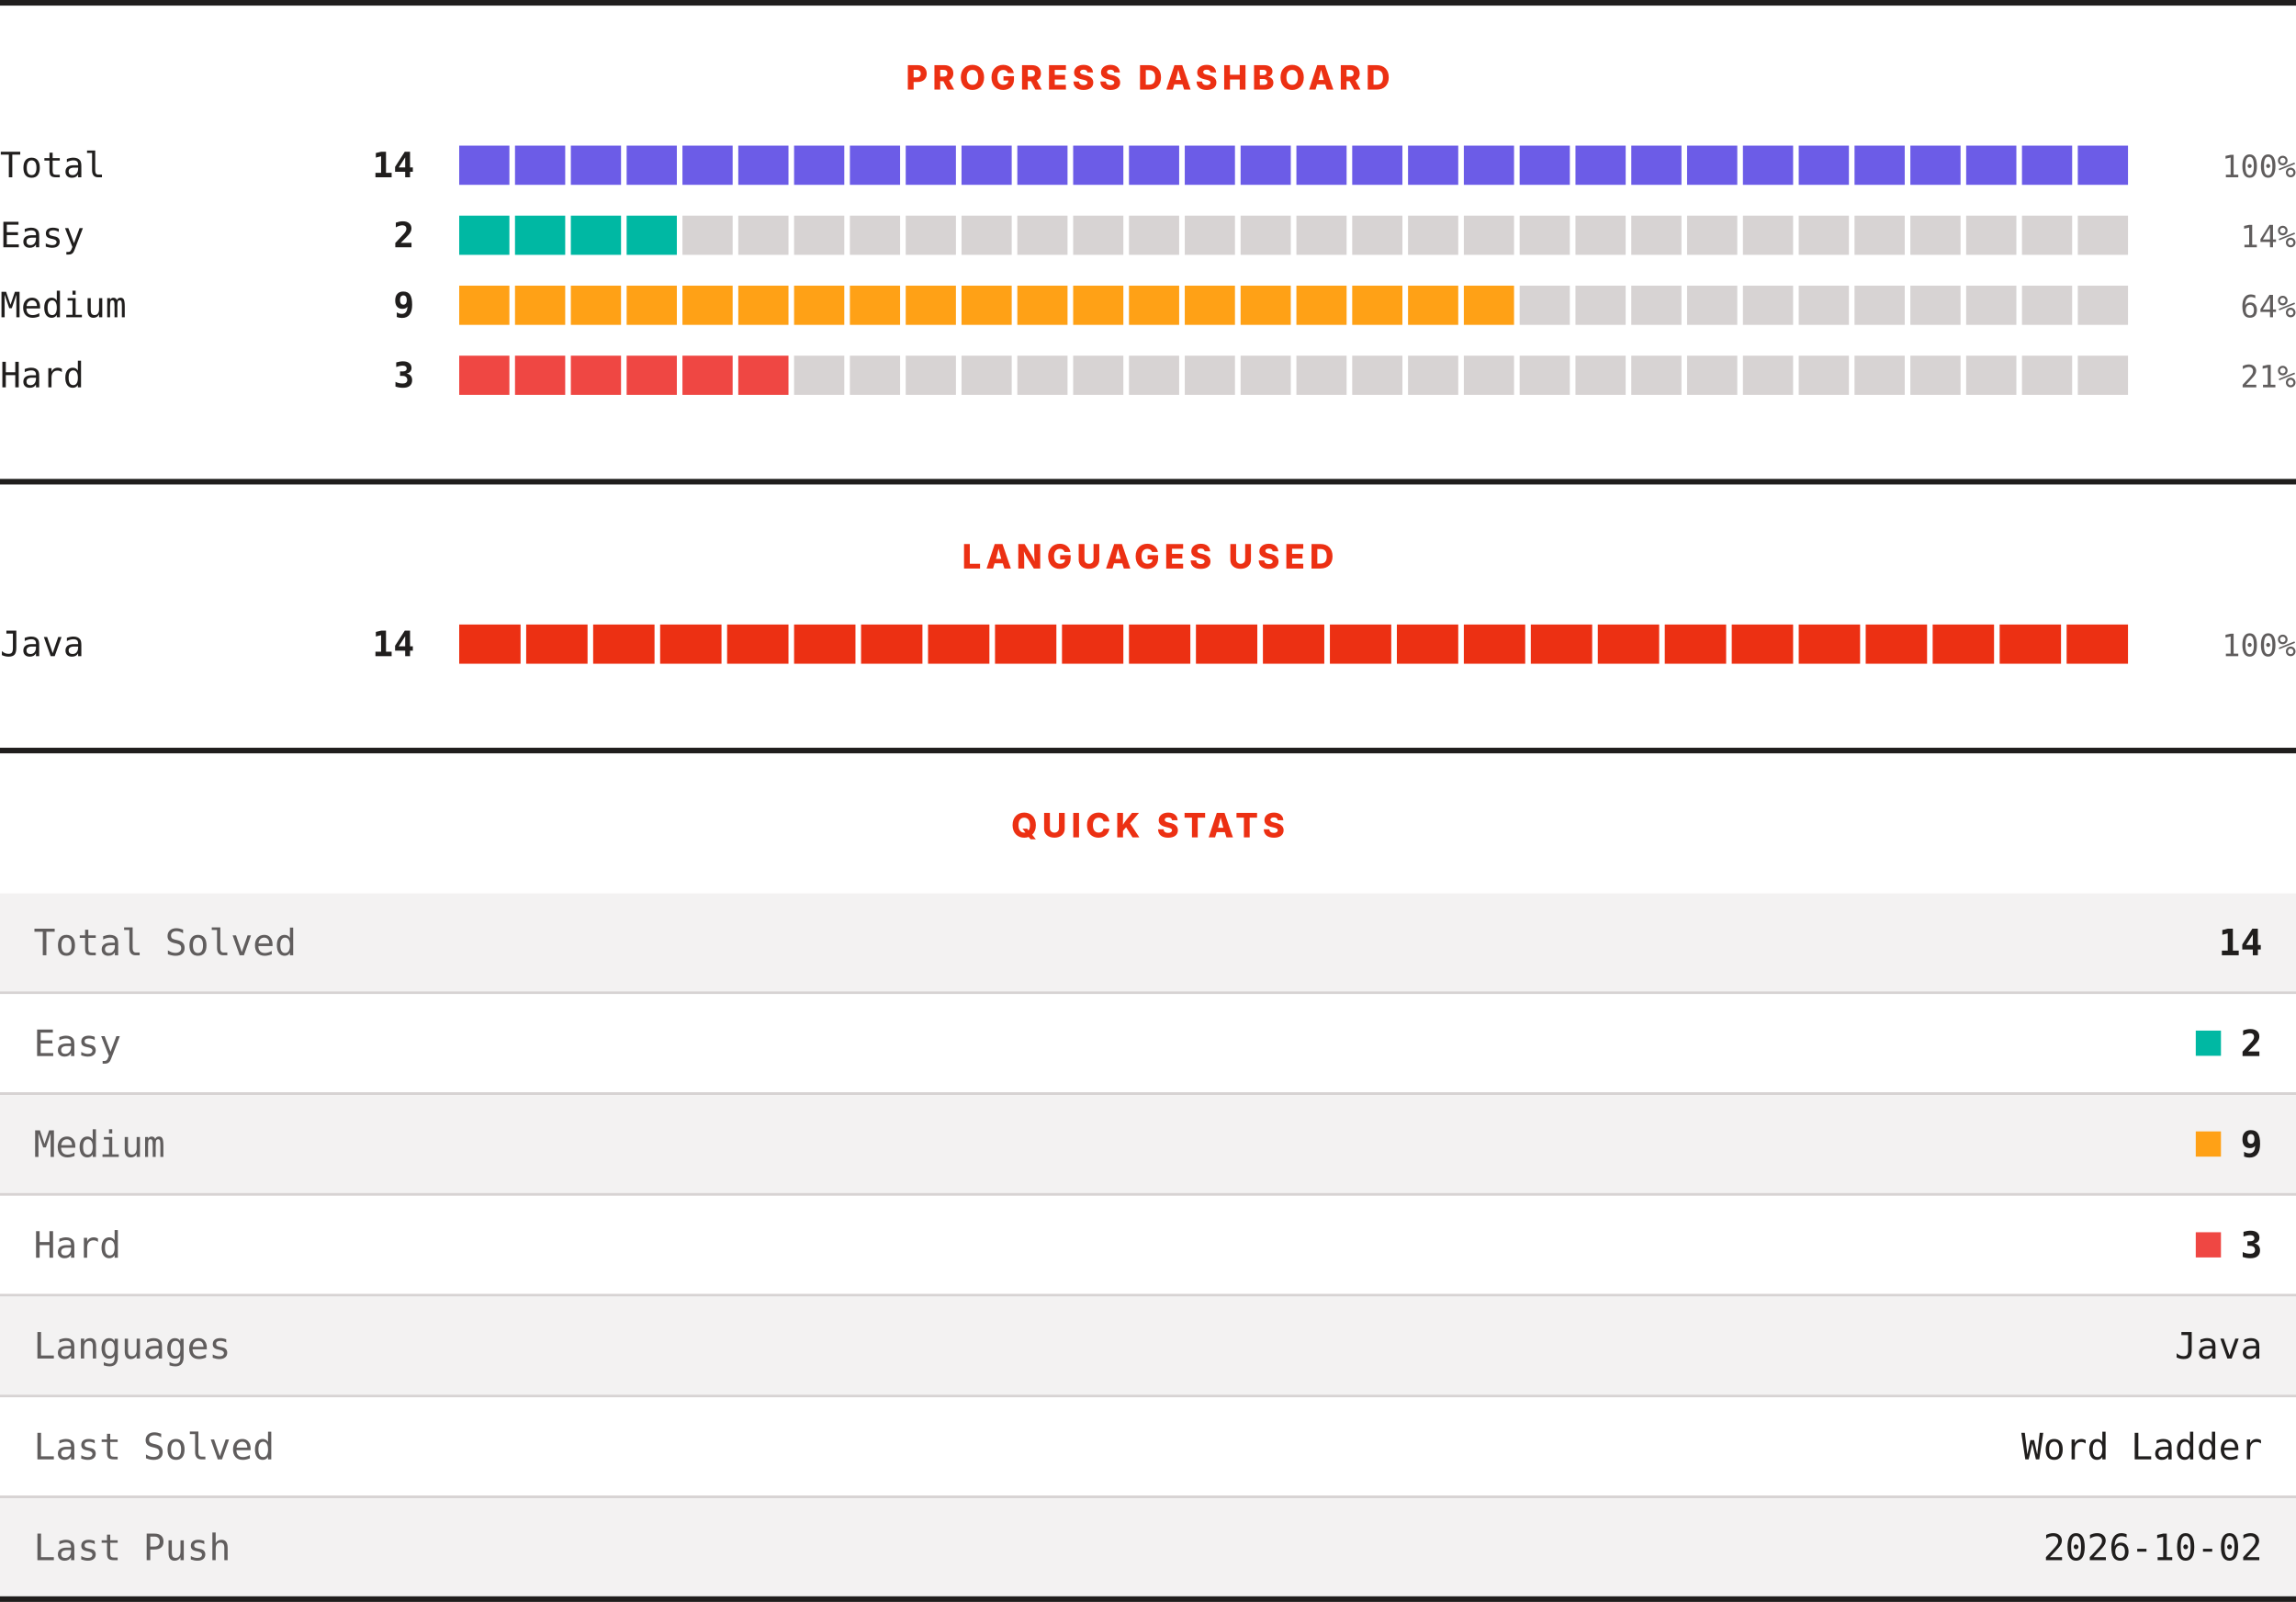
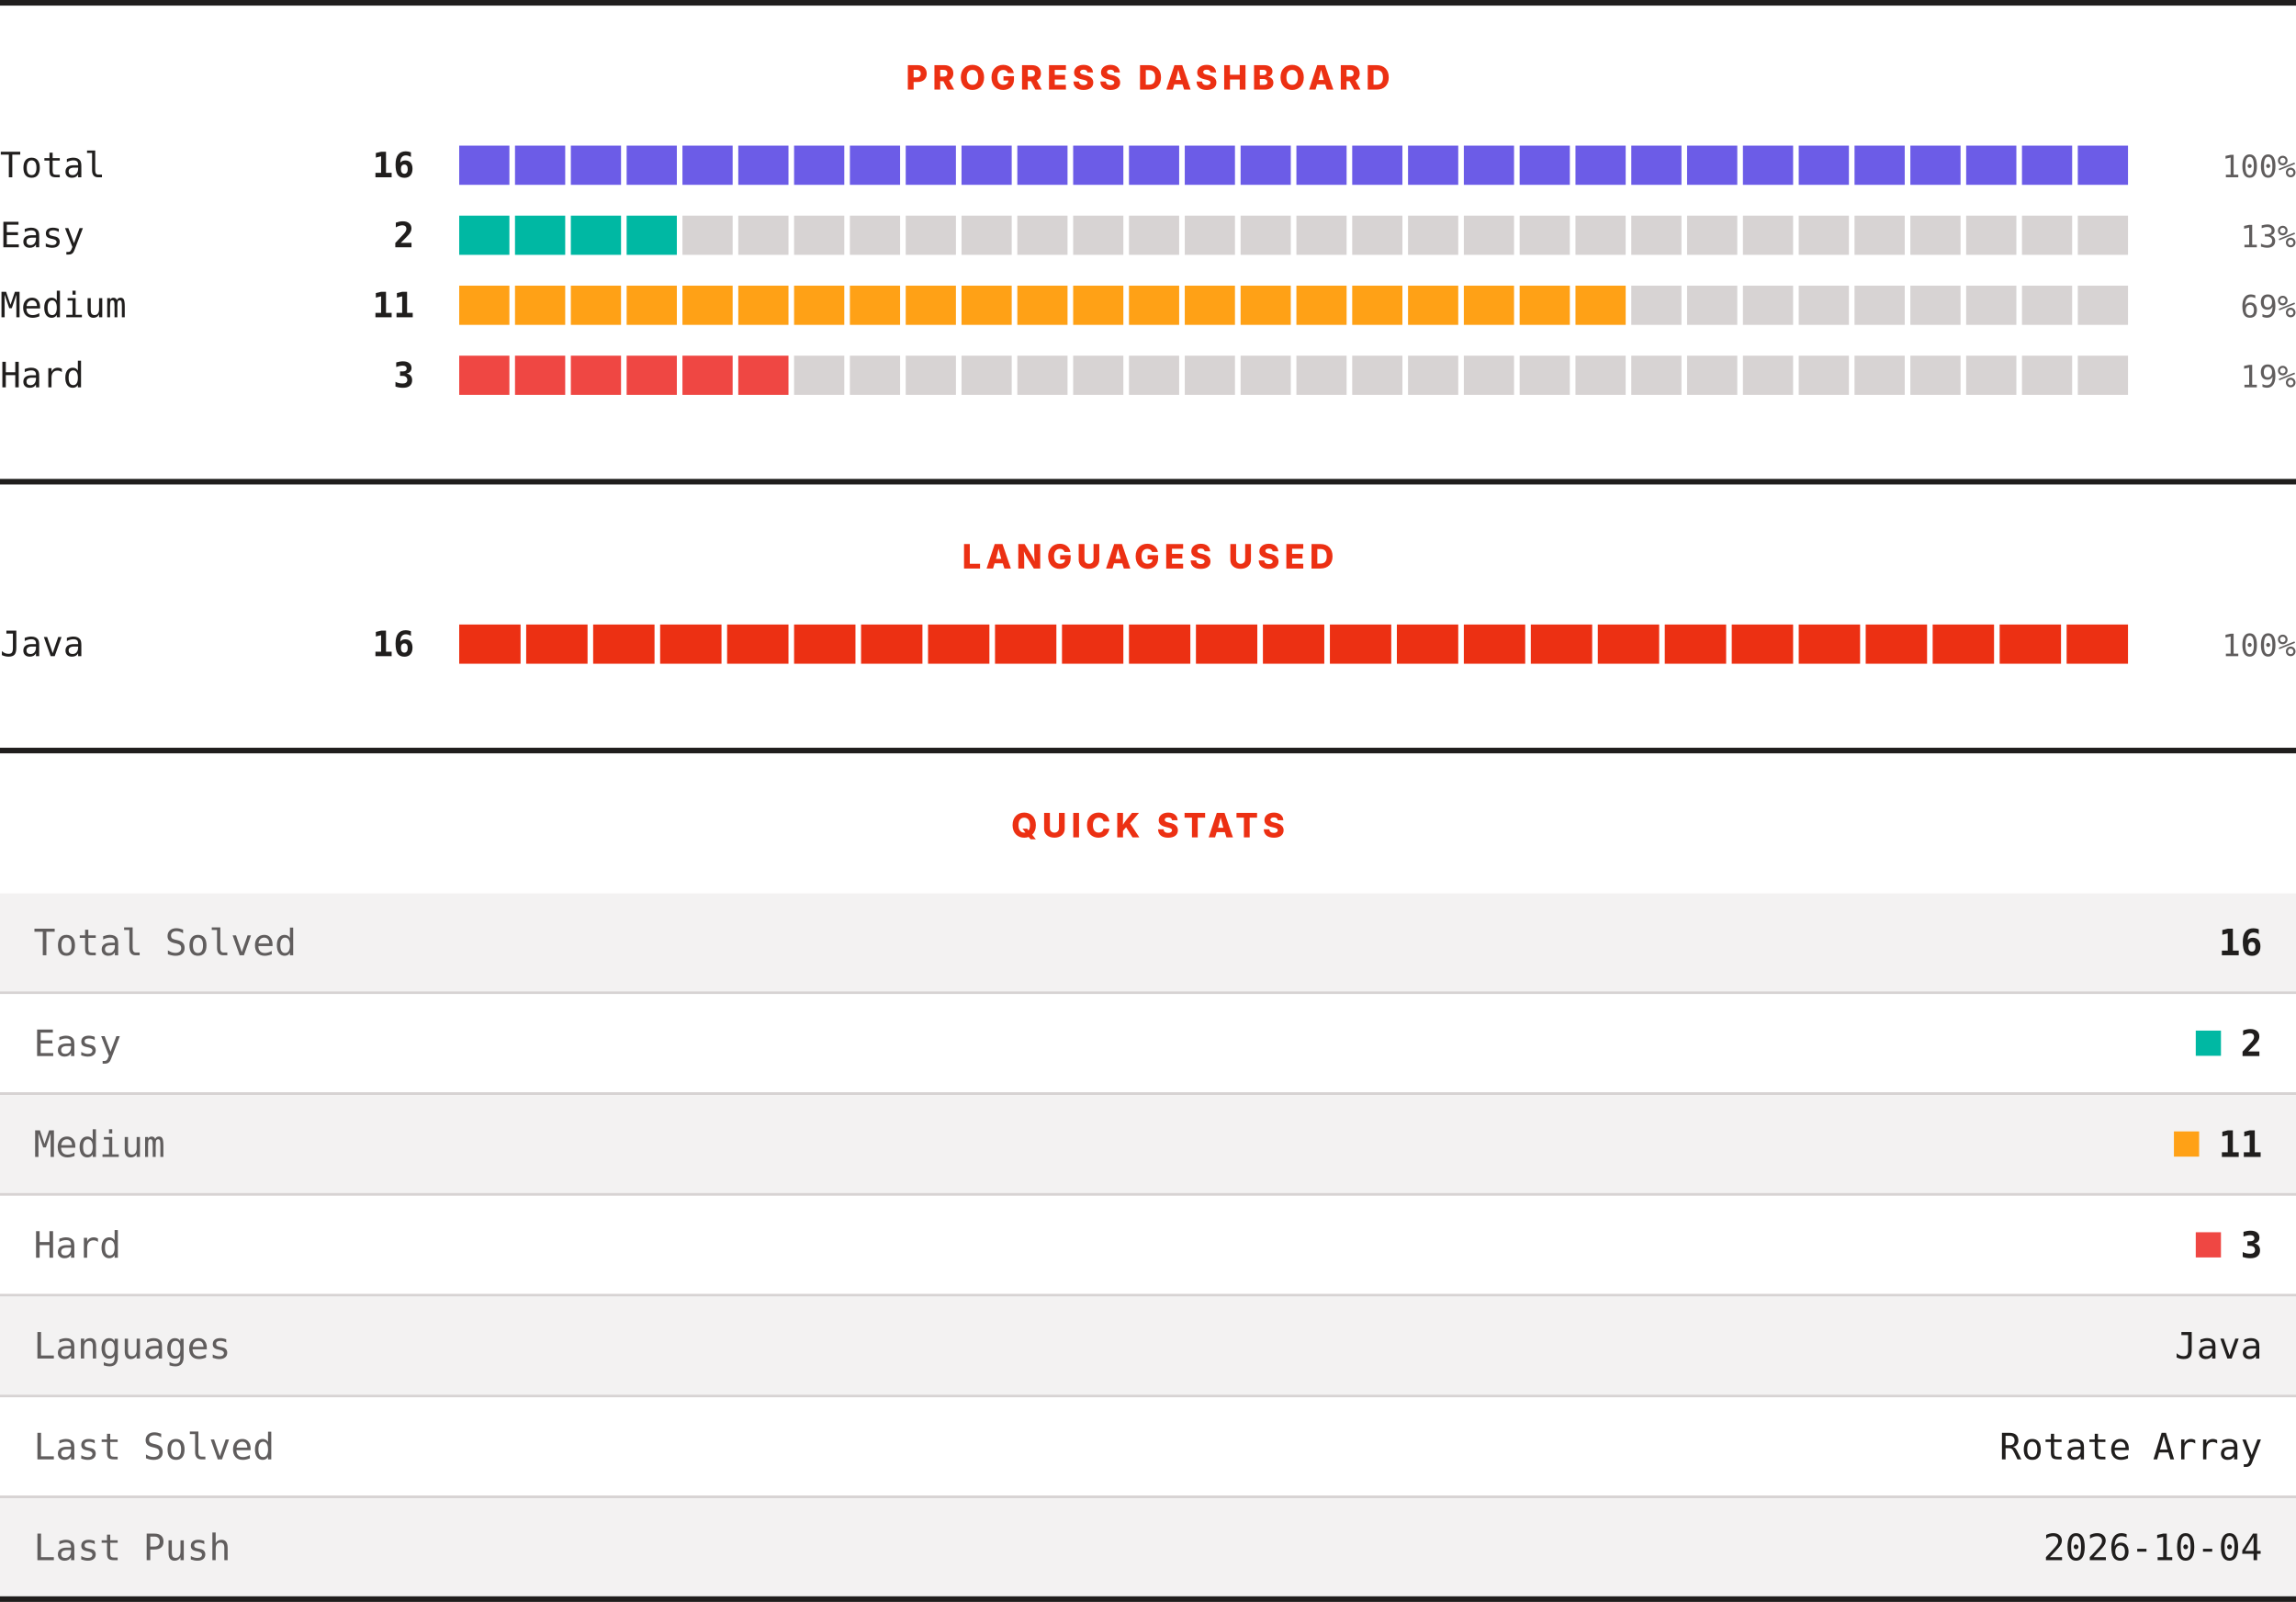
<svg xmlns="http://www.w3.org/2000/svg" width="820" height="572" viewBox="0 0 820 572" role="img" aria-label="LeetCode progress, languages and quick stats">
  <rect width="820" height="572" fill="#ffffff" />
  <rect x="0" y="0" width="820" height="2" fill="#201e1d" />
  <text x="410" y="32" text-anchor="middle" font-family="Archivo, system-ui, -apple-system, Segoe UI, sans-serif" font-size="12" font-weight="800" letter-spacing="1.68" fill="#ec3013">PROGRESS DASHBOARD</text>
  <text x="0" y="63.3" font-family="ui-monospace, SFMono-Regular, Menlo, Consolas, monospace" font-size="12.5" fill="#201e1d">Total</text>
-   <text x="148" y="63.3" text-anchor="end" font-family="ui-monospace, SFMono-Regular, Menlo, Consolas, monospace" font-size="12.5" font-weight="700" fill="#201e1d">14</text>
+   <text x="148" y="63.3" text-anchor="end" font-family="ui-monospace, SFMono-Regular, Menlo, Consolas, monospace" font-size="12.5" font-weight="700" fill="#201e1d">16</text>
  <rect x="164.00" y="52" width="17.93" height="14" fill="#6c5ce7" />
  <rect x="183.93" y="52" width="17.93" height="14" fill="#6c5ce7" />
  <rect x="203.87" y="52" width="17.93" height="14" fill="#6c5ce7" />
  <rect x="223.80" y="52" width="17.93" height="14" fill="#6c5ce7" />
  <rect x="243.73" y="52" width="17.93" height="14" fill="#6c5ce7" />
  <rect x="263.67" y="52" width="17.93" height="14" fill="#6c5ce7" />
  <rect x="283.60" y="52" width="17.93" height="14" fill="#6c5ce7" />
  <rect x="303.53" y="52" width="17.93" height="14" fill="#6c5ce7" />
  <rect x="323.47" y="52" width="17.93" height="14" fill="#6c5ce7" />
  <rect x="343.40" y="52" width="17.93" height="14" fill="#6c5ce7" />
  <rect x="363.33" y="52" width="17.93" height="14" fill="#6c5ce7" />
  <rect x="383.27" y="52" width="17.93" height="14" fill="#6c5ce7" />
  <rect x="403.20" y="52" width="17.93" height="14" fill="#6c5ce7" />
  <rect x="423.13" y="52" width="17.93" height="14" fill="#6c5ce7" />
  <rect x="443.07" y="52" width="17.93" height="14" fill="#6c5ce7" />
  <rect x="463.00" y="52" width="17.93" height="14" fill="#6c5ce7" />
  <rect x="482.93" y="52" width="17.93" height="14" fill="#6c5ce7" />
  <rect x="502.87" y="52" width="17.93" height="14" fill="#6c5ce7" />
  <rect x="522.80" y="52" width="17.93" height="14" fill="#6c5ce7" />
  <rect x="542.73" y="52" width="17.93" height="14" fill="#6c5ce7" />
  <rect x="562.67" y="52" width="17.93" height="14" fill="#6c5ce7" />
  <rect x="582.60" y="52" width="17.93" height="14" fill="#6c5ce7" />
  <rect x="602.53" y="52" width="17.93" height="14" fill="#6c5ce7" />
  <rect x="622.47" y="52" width="17.93" height="14" fill="#6c5ce7" />
  <rect x="642.40" y="52" width="17.93" height="14" fill="#6c5ce7" />
  <rect x="662.33" y="52" width="17.93" height="14" fill="#6c5ce7" />
  <rect x="682.27" y="52" width="17.93" height="14" fill="#6c5ce7" />
  <rect x="702.20" y="52" width="17.93" height="14" fill="#6c5ce7" />
  <rect x="722.13" y="52" width="17.93" height="14" fill="#6c5ce7" />
  <rect x="742.07" y="52" width="17.93" height="14" fill="#6c5ce7" />
  <text x="820" y="63.3" text-anchor="end" font-family="ui-monospace, SFMono-Regular, Menlo, Consolas, monospace" font-size="11" fill="#605d5d">100%</text>
  <text x="0" y="88.3" font-family="ui-monospace, SFMono-Regular, Menlo, Consolas, monospace" font-size="12.5" fill="#201e1d">Easy</text>
  <text x="148" y="88.3" text-anchor="end" font-family="ui-monospace, SFMono-Regular, Menlo, Consolas, monospace" font-size="12.5" font-weight="700" fill="#201e1d">2</text>
  <rect x="164.00" y="77" width="17.93" height="14" fill="#00b8a3" />
  <rect x="183.93" y="77" width="17.93" height="14" fill="#00b8a3" />
  <rect x="203.87" y="77" width="17.93" height="14" fill="#00b8a3" />
  <rect x="223.80" y="77" width="17.93" height="14" fill="#00b8a3" />
  <rect x="243.73" y="77" width="17.93" height="14" fill="#d7d3d3" />
  <rect x="263.67" y="77" width="17.93" height="14" fill="#d7d3d3" />
  <rect x="283.60" y="77" width="17.93" height="14" fill="#d7d3d3" />
  <rect x="303.53" y="77" width="17.93" height="14" fill="#d7d3d3" />
  <rect x="323.47" y="77" width="17.93" height="14" fill="#d7d3d3" />
  <rect x="343.40" y="77" width="17.93" height="14" fill="#d7d3d3" />
  <rect x="363.33" y="77" width="17.93" height="14" fill="#d7d3d3" />
  <rect x="383.27" y="77" width="17.93" height="14" fill="#d7d3d3" />
  <rect x="403.20" y="77" width="17.93" height="14" fill="#d7d3d3" />
  <rect x="423.13" y="77" width="17.93" height="14" fill="#d7d3d3" />
  <rect x="443.07" y="77" width="17.93" height="14" fill="#d7d3d3" />
  <rect x="463.00" y="77" width="17.93" height="14" fill="#d7d3d3" />
  <rect x="482.93" y="77" width="17.93" height="14" fill="#d7d3d3" />
  <rect x="502.87" y="77" width="17.93" height="14" fill="#d7d3d3" />
  <rect x="522.80" y="77" width="17.93" height="14" fill="#d7d3d3" />
  <rect x="542.73" y="77" width="17.93" height="14" fill="#d7d3d3" />
  <rect x="562.67" y="77" width="17.93" height="14" fill="#d7d3d3" />
  <rect x="582.60" y="77" width="17.93" height="14" fill="#d7d3d3" />
  <rect x="602.53" y="77" width="17.93" height="14" fill="#d7d3d3" />
  <rect x="622.47" y="77" width="17.93" height="14" fill="#d7d3d3" />
  <rect x="642.40" y="77" width="17.93" height="14" fill="#d7d3d3" />
  <rect x="662.33" y="77" width="17.93" height="14" fill="#d7d3d3" />
  <rect x="682.27" y="77" width="17.93" height="14" fill="#d7d3d3" />
  <rect x="702.20" y="77" width="17.93" height="14" fill="#d7d3d3" />
  <rect x="722.13" y="77" width="17.93" height="14" fill="#d7d3d3" />
  <rect x="742.07" y="77" width="17.93" height="14" fill="#d7d3d3" />
-   <text x="820" y="88.3" text-anchor="end" font-family="ui-monospace, SFMono-Regular, Menlo, Consolas, monospace" font-size="11" fill="#605d5d">14%</text>
+   <text x="820" y="88.3" text-anchor="end" font-family="ui-monospace, SFMono-Regular, Menlo, Consolas, monospace" font-size="11" fill="#605d5d">13%</text>
  <text x="0" y="113.3" font-family="ui-monospace, SFMono-Regular, Menlo, Consolas, monospace" font-size="12.5" fill="#201e1d">Medium</text>
-   <text x="148" y="113.3" text-anchor="end" font-family="ui-monospace, SFMono-Regular, Menlo, Consolas, monospace" font-size="12.5" font-weight="700" fill="#201e1d">9</text>
+   <text x="148" y="113.3" text-anchor="end" font-family="ui-monospace, SFMono-Regular, Menlo, Consolas, monospace" font-size="12.5" font-weight="700" fill="#201e1d">11</text>
  <rect x="164.00" y="102" width="17.93" height="14" fill="#ffa116" />
  <rect x="183.93" y="102" width="17.93" height="14" fill="#ffa116" />
  <rect x="203.87" y="102" width="17.93" height="14" fill="#ffa116" />
  <rect x="223.80" y="102" width="17.93" height="14" fill="#ffa116" />
  <rect x="243.73" y="102" width="17.93" height="14" fill="#ffa116" />
  <rect x="263.67" y="102" width="17.93" height="14" fill="#ffa116" />
  <rect x="283.60" y="102" width="17.93" height="14" fill="#ffa116" />
  <rect x="303.53" y="102" width="17.93" height="14" fill="#ffa116" />
  <rect x="323.47" y="102" width="17.93" height="14" fill="#ffa116" />
  <rect x="343.40" y="102" width="17.93" height="14" fill="#ffa116" />
  <rect x="363.33" y="102" width="17.93" height="14" fill="#ffa116" />
  <rect x="383.27" y="102" width="17.93" height="14" fill="#ffa116" />
  <rect x="403.20" y="102" width="17.93" height="14" fill="#ffa116" />
  <rect x="423.13" y="102" width="17.93" height="14" fill="#ffa116" />
  <rect x="443.07" y="102" width="17.93" height="14" fill="#ffa116" />
  <rect x="463.00" y="102" width="17.93" height="14" fill="#ffa116" />
  <rect x="482.93" y="102" width="17.93" height="14" fill="#ffa116" />
  <rect x="502.87" y="102" width="17.93" height="14" fill="#ffa116" />
  <rect x="522.80" y="102" width="17.93" height="14" fill="#ffa116" />
-   <rect x="542.73" y="102" width="17.93" height="14" fill="#d7d3d3" />
-   <rect x="562.67" y="102" width="17.93" height="14" fill="#d7d3d3" />
+   <rect x="542.73" y="102" width="17.93" height="14" fill="#ffa116" />
+   <rect x="562.67" y="102" width="17.93" height="14" fill="#ffa116" />
  <rect x="582.60" y="102" width="17.93" height="14" fill="#d7d3d3" />
  <rect x="602.53" y="102" width="17.93" height="14" fill="#d7d3d3" />
  <rect x="622.47" y="102" width="17.93" height="14" fill="#d7d3d3" />
  <rect x="642.40" y="102" width="17.93" height="14" fill="#d7d3d3" />
  <rect x="662.33" y="102" width="17.93" height="14" fill="#d7d3d3" />
  <rect x="682.27" y="102" width="17.93" height="14" fill="#d7d3d3" />
  <rect x="702.20" y="102" width="17.93" height="14" fill="#d7d3d3" />
  <rect x="722.13" y="102" width="17.93" height="14" fill="#d7d3d3" />
  <rect x="742.07" y="102" width="17.93" height="14" fill="#d7d3d3" />
-   <text x="820" y="113.3" text-anchor="end" font-family="ui-monospace, SFMono-Regular, Menlo, Consolas, monospace" font-size="11" fill="#605d5d">64%</text>
+   <text x="820" y="113.3" text-anchor="end" font-family="ui-monospace, SFMono-Regular, Menlo, Consolas, monospace" font-size="11" fill="#605d5d">69%</text>
  <text x="0" y="138.3" font-family="ui-monospace, SFMono-Regular, Menlo, Consolas, monospace" font-size="12.5" fill="#201e1d">Hard</text>
  <text x="148" y="138.3" text-anchor="end" font-family="ui-monospace, SFMono-Regular, Menlo, Consolas, monospace" font-size="12.5" font-weight="700" fill="#201e1d">3</text>
  <rect x="164.00" y="127" width="17.93" height="14" fill="#ef4743" />
  <rect x="183.93" y="127" width="17.93" height="14" fill="#ef4743" />
  <rect x="203.87" y="127" width="17.93" height="14" fill="#ef4743" />
  <rect x="223.80" y="127" width="17.93" height="14" fill="#ef4743" />
  <rect x="243.73" y="127" width="17.93" height="14" fill="#ef4743" />
  <rect x="263.67" y="127" width="17.93" height="14" fill="#ef4743" />
  <rect x="283.60" y="127" width="17.93" height="14" fill="#d7d3d3" />
  <rect x="303.53" y="127" width="17.93" height="14" fill="#d7d3d3" />
  <rect x="323.47" y="127" width="17.93" height="14" fill="#d7d3d3" />
  <rect x="343.40" y="127" width="17.93" height="14" fill="#d7d3d3" />
  <rect x="363.33" y="127" width="17.93" height="14" fill="#d7d3d3" />
  <rect x="383.27" y="127" width="17.93" height="14" fill="#d7d3d3" />
  <rect x="403.20" y="127" width="17.93" height="14" fill="#d7d3d3" />
  <rect x="423.13" y="127" width="17.93" height="14" fill="#d7d3d3" />
  <rect x="443.07" y="127" width="17.93" height="14" fill="#d7d3d3" />
  <rect x="463.00" y="127" width="17.93" height="14" fill="#d7d3d3" />
  <rect x="482.93" y="127" width="17.93" height="14" fill="#d7d3d3" />
  <rect x="502.87" y="127" width="17.93" height="14" fill="#d7d3d3" />
  <rect x="522.80" y="127" width="17.93" height="14" fill="#d7d3d3" />
  <rect x="542.73" y="127" width="17.93" height="14" fill="#d7d3d3" />
  <rect x="562.67" y="127" width="17.93" height="14" fill="#d7d3d3" />
  <rect x="582.60" y="127" width="17.93" height="14" fill="#d7d3d3" />
  <rect x="602.53" y="127" width="17.93" height="14" fill="#d7d3d3" />
  <rect x="622.47" y="127" width="17.93" height="14" fill="#d7d3d3" />
  <rect x="642.40" y="127" width="17.93" height="14" fill="#d7d3d3" />
  <rect x="662.33" y="127" width="17.93" height="14" fill="#d7d3d3" />
  <rect x="682.27" y="127" width="17.93" height="14" fill="#d7d3d3" />
  <rect x="702.20" y="127" width="17.93" height="14" fill="#d7d3d3" />
  <rect x="722.13" y="127" width="17.93" height="14" fill="#d7d3d3" />
  <rect x="742.07" y="127" width="17.93" height="14" fill="#d7d3d3" />
-   <text x="820" y="138.3" text-anchor="end" font-family="ui-monospace, SFMono-Regular, Menlo, Consolas, monospace" font-size="11" fill="#605d5d">21%</text>
+   <text x="820" y="138.3" text-anchor="end" font-family="ui-monospace, SFMono-Regular, Menlo, Consolas, monospace" font-size="11" fill="#605d5d">19%</text>
  <rect x="0" y="171" width="820" height="2" fill="#201e1d" />
  <text x="410" y="203" text-anchor="middle" font-family="Archivo, system-ui, -apple-system, Segoe UI, sans-serif" font-size="12" font-weight="800" letter-spacing="1.68" fill="#ec3013">LANGUAGES USED</text>
  <text x="0" y="234.3" font-family="ui-monospace, SFMono-Regular, Menlo, Consolas, monospace" font-size="12.5" fill="#201e1d">Java</text>
-   <text x="148" y="234.3" text-anchor="end" font-family="ui-monospace, SFMono-Regular, Menlo, Consolas, monospace" font-size="12.5" font-weight="700" fill="#201e1d">14</text>
+   <text x="148" y="234.3" text-anchor="end" font-family="ui-monospace, SFMono-Regular, Menlo, Consolas, monospace" font-size="12.5" font-weight="700" fill="#201e1d">16</text>
  <rect x="164.00" y="223" width="21.92" height="14" fill="#ec3013" />
  <rect x="187.92" y="223" width="21.92" height="14" fill="#ec3013" />
  <rect x="211.84" y="223" width="21.92" height="14" fill="#ec3013" />
  <rect x="235.76" y="223" width="21.92" height="14" fill="#ec3013" />
  <rect x="259.68" y="223" width="21.92" height="14" fill="#ec3013" />
  <rect x="283.60" y="223" width="21.92" height="14" fill="#ec3013" />
  <rect x="307.52" y="223" width="21.92" height="14" fill="#ec3013" />
  <rect x="331.44" y="223" width="21.92" height="14" fill="#ec3013" />
  <rect x="355.36" y="223" width="21.92" height="14" fill="#ec3013" />
  <rect x="379.28" y="223" width="21.92" height="14" fill="#ec3013" />
  <rect x="403.20" y="223" width="21.92" height="14" fill="#ec3013" />
  <rect x="427.12" y="223" width="21.92" height="14" fill="#ec3013" />
  <rect x="451.04" y="223" width="21.92" height="14" fill="#ec3013" />
  <rect x="474.96" y="223" width="21.92" height="14" fill="#ec3013" />
  <rect x="498.88" y="223" width="21.92" height="14" fill="#ec3013" />
  <rect x="522.80" y="223" width="21.92" height="14" fill="#ec3013" />
  <rect x="546.72" y="223" width="21.92" height="14" fill="#ec3013" />
  <rect x="570.64" y="223" width="21.92" height="14" fill="#ec3013" />
  <rect x="594.56" y="223" width="21.92" height="14" fill="#ec3013" />
  <rect x="618.48" y="223" width="21.92" height="14" fill="#ec3013" />
  <rect x="642.40" y="223" width="21.92" height="14" fill="#ec3013" />
  <rect x="666.32" y="223" width="21.92" height="14" fill="#ec3013" />
  <rect x="690.24" y="223" width="21.92" height="14" fill="#ec3013" />
  <rect x="714.16" y="223" width="21.92" height="14" fill="#ec3013" />
  <rect x="738.08" y="223" width="21.92" height="14" fill="#ec3013" />
  <text x="820" y="234.3" text-anchor="end" font-family="ui-monospace, SFMono-Regular, Menlo, Consolas, monospace" font-size="11" fill="#605d5d">100%</text>
  <rect x="0" y="267" width="820" height="2" fill="#201e1d" />
  <text x="410" y="299" text-anchor="middle" font-family="Archivo, system-ui, -apple-system, Segoe UI, sans-serif" font-size="12" font-weight="800" letter-spacing="1.68" fill="#ec3013">QUICK STATS</text>
  <rect x="0" y="319" width="820" height="35" fill="#f3f2f2" />
  <text x="12" y="341.1" font-family="ui-monospace, SFMono-Regular, Menlo, Consolas, monospace" font-size="13" fill="#605d5d">Total Solved</text>
-   <text x="808" y="341.1" text-anchor="end" font-family="ui-monospace, SFMono-Regular, Menlo, Consolas, monospace" font-size="13" font-weight="700" fill="#201e1d">14</text>
+   <text x="808" y="341.1" text-anchor="end" font-family="ui-monospace, SFMono-Regular, Menlo, Consolas, monospace" font-size="13" font-weight="700" fill="#201e1d">16</text>
  <rect x="0" y="354" width="820" height="1" fill="#d7d3d3" />
  <rect x="0" y="355" width="820" height="35" fill="#ffffff" />
  <text x="12" y="377.1" font-family="ui-monospace, SFMono-Regular, Menlo, Consolas, monospace" font-size="13" fill="#605d5d">Easy</text>
  <rect x="784.2" y="368" width="9" height="9" fill="#00b8a3" />
  <text x="808" y="377.1" text-anchor="end" font-family="ui-monospace, SFMono-Regular, Menlo, Consolas, monospace" font-size="13" font-weight="700" fill="#201e1d">2</text>
  <rect x="0" y="390" width="820" height="1" fill="#d7d3d3" />
  <rect x="0" y="391" width="820" height="35" fill="#f3f2f2" />
  <text x="12" y="413.1" font-family="ui-monospace, SFMono-Regular, Menlo, Consolas, monospace" font-size="13" fill="#605d5d">Medium</text>
-   <rect x="784.2" y="404" width="9" height="9" fill="#ffa116" />
-   <text x="808" y="413.1" text-anchor="end" font-family="ui-monospace, SFMono-Regular, Menlo, Consolas, monospace" font-size="13" font-weight="700" fill="#201e1d">9</text>
+   <rect x="776.4" y="404" width="9" height="9" fill="#ffa116" />
+   <text x="808" y="413.1" text-anchor="end" font-family="ui-monospace, SFMono-Regular, Menlo, Consolas, monospace" font-size="13" font-weight="700" fill="#201e1d">11</text>
  <rect x="0" y="426" width="820" height="1" fill="#d7d3d3" />
  <rect x="0" y="427" width="820" height="35" fill="#ffffff" />
  <text x="12" y="449.1" font-family="ui-monospace, SFMono-Regular, Menlo, Consolas, monospace" font-size="13" fill="#605d5d">Hard</text>
  <rect x="784.2" y="440" width="9" height="9" fill="#ef4743" />
  <text x="808" y="449.1" text-anchor="end" font-family="ui-monospace, SFMono-Regular, Menlo, Consolas, monospace" font-size="13" font-weight="700" fill="#201e1d">3</text>
  <rect x="0" y="462" width="820" height="1" fill="#d7d3d3" />
  <rect x="0" y="463" width="820" height="35" fill="#f3f2f2" />
  <text x="12" y="485.1" font-family="ui-monospace, SFMono-Regular, Menlo, Consolas, monospace" font-size="13" fill="#605d5d">Languages</text>
  <text x="808" y="485.1" text-anchor="end" font-family="ui-monospace, SFMono-Regular, Menlo, Consolas, monospace" font-size="13" fill="#201e1d">Java</text>
  <rect x="0" y="498" width="820" height="1" fill="#d7d3d3" />
  <rect x="0" y="499" width="820" height="35" fill="#ffffff" />
  <text x="12" y="521.1" font-family="ui-monospace, SFMono-Regular, Menlo, Consolas, monospace" font-size="13" fill="#605d5d">Last Solved</text>
-   <text x="808" y="521.1" text-anchor="end" font-family="ui-monospace, SFMono-Regular, Menlo, Consolas, monospace" font-size="13" fill="#201e1d">Word Ladder</text>
+   <text x="808" y="521.1" text-anchor="end" font-family="ui-monospace, SFMono-Regular, Menlo, Consolas, monospace" font-size="13" fill="#201e1d">Rotate Array</text>
  <rect x="0" y="534" width="820" height="1" fill="#d7d3d3" />
  <rect x="0" y="535" width="820" height="35" fill="#f3f2f2" />
  <text x="12" y="557.1" font-family="ui-monospace, SFMono-Regular, Menlo, Consolas, monospace" font-size="13" fill="#605d5d">Last Push</text>
-   <text x="808" y="557.1" text-anchor="end" font-family="ui-monospace, SFMono-Regular, Menlo, Consolas, monospace" font-size="13" fill="#201e1d">2026-10-02</text>
+   <text x="808" y="557.1" text-anchor="end" font-family="ui-monospace, SFMono-Regular, Menlo, Consolas, monospace" font-size="13" fill="#201e1d">2026-10-04</text>
  <rect x="0" y="570" width="820" height="2" fill="#201e1d" />
</svg>
